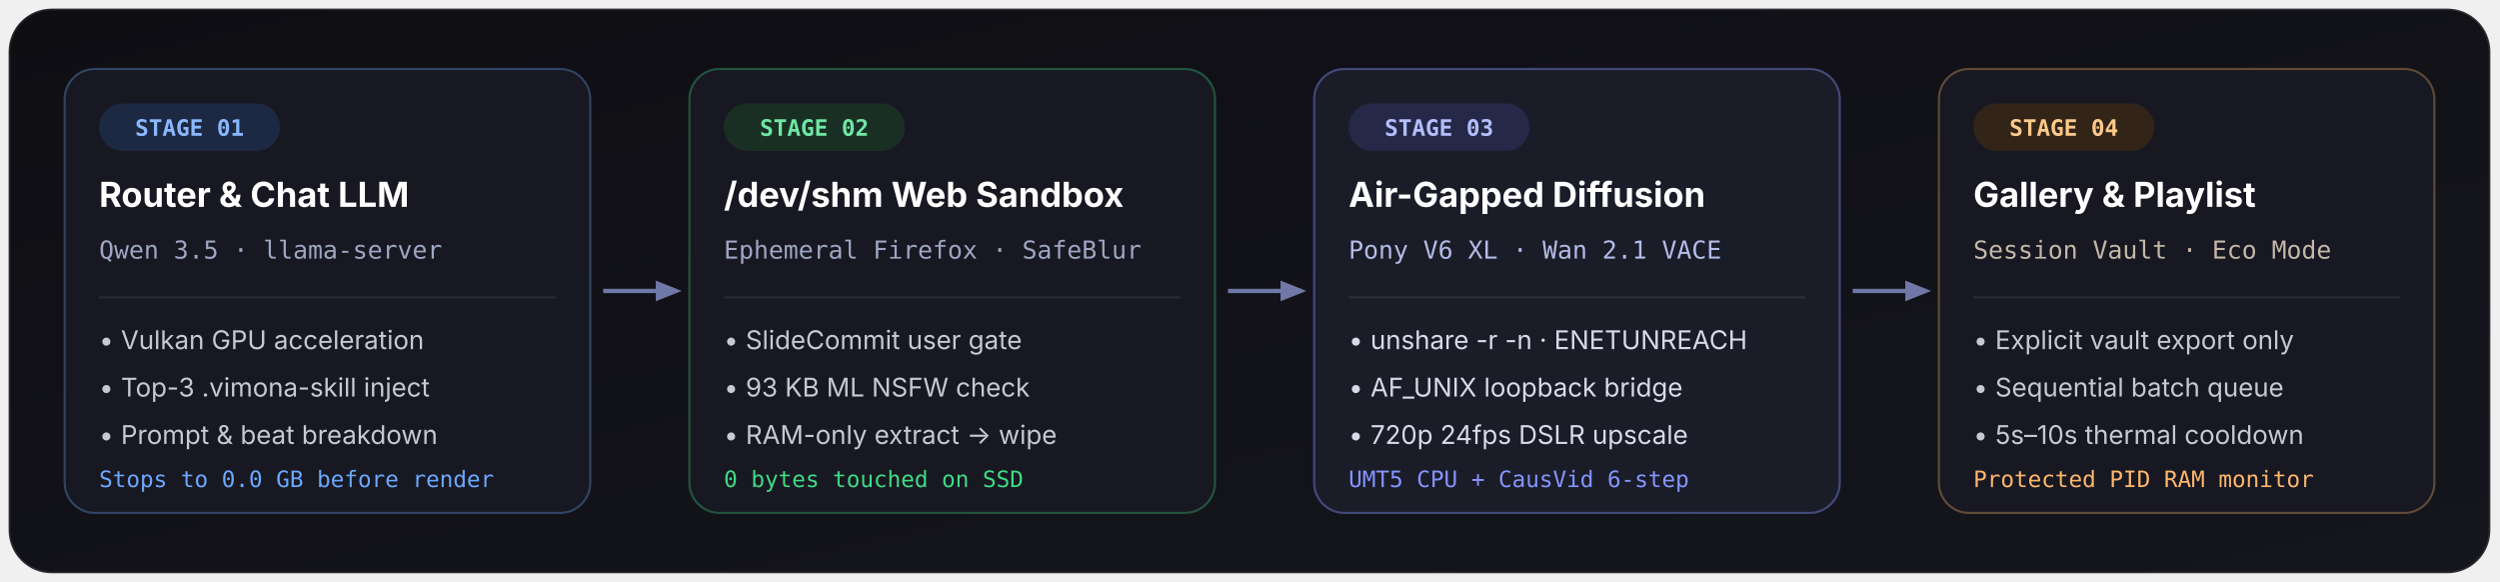
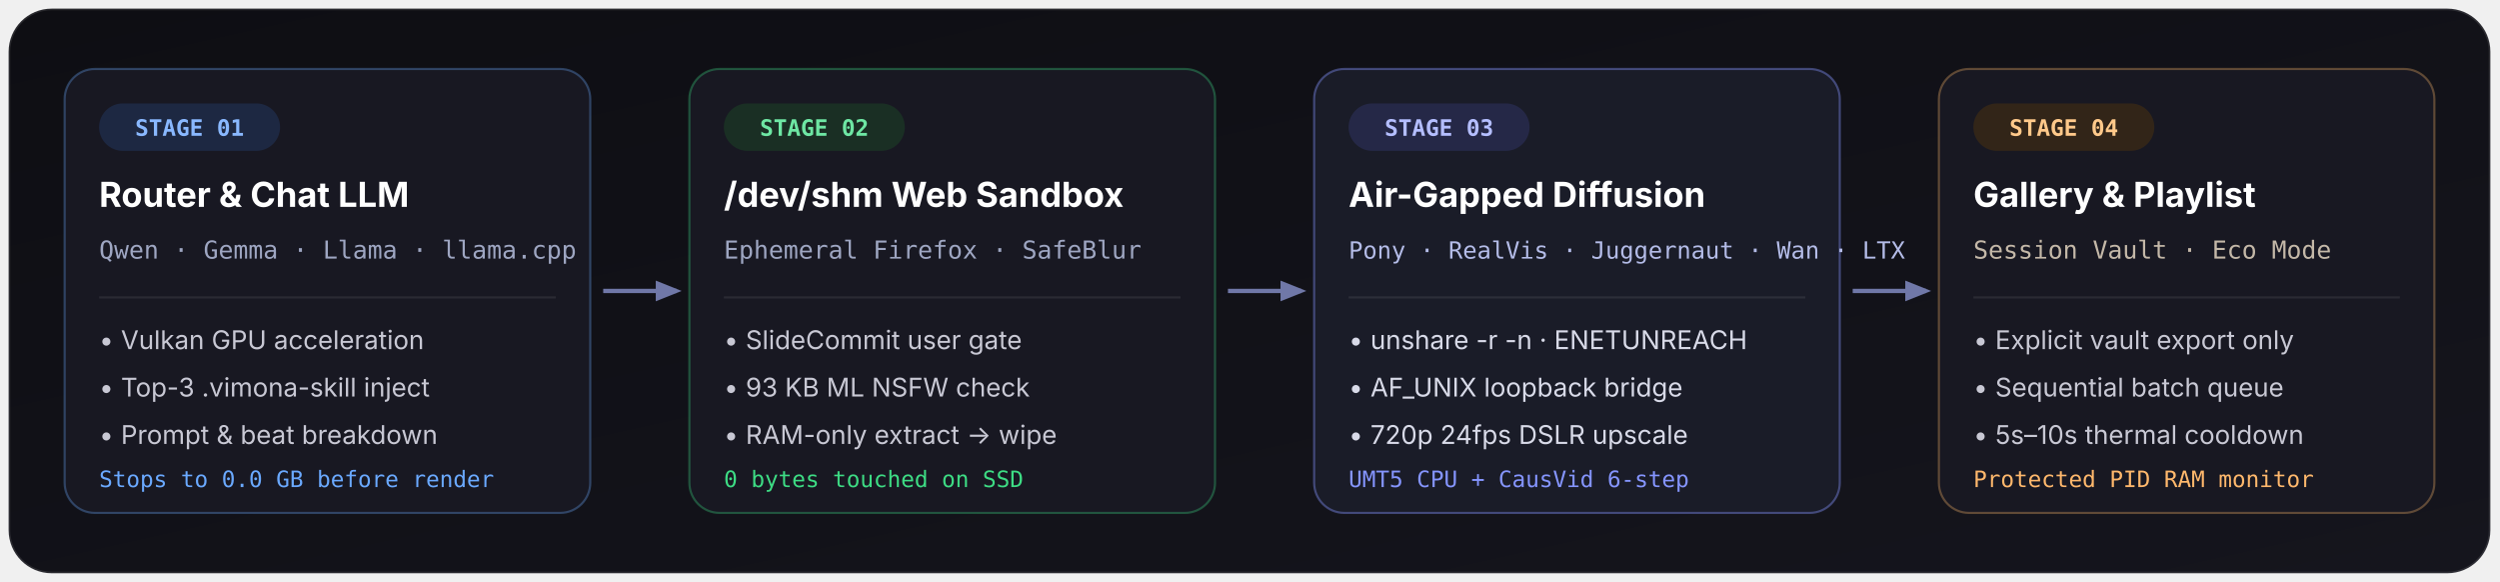
<svg xmlns="http://www.w3.org/2000/svg" viewBox="0 0 1160 270" width="1160" height="270" role="img" aria-label="Vimona Three-Stage Air-Gapped Memory Relay Pipeline">
  <defs>
    <linearGradient id="pbg-d" x1="0%" y1="0%" x2="100%" y2="100%">
      <stop offset="0%" stop-color="#0e0e13" />
      <stop offset="100%" stop-color="#15151d" />
    </linearGradient>
    <marker id="arr-d" viewBox="0 0 10 10" refX="8" refY="5" markerWidth="6" markerHeight="6" orient="auto-start-reverse">
      <path d="M 0 1 L 10 5 L 0 9 z" fill="#7078a8" />
    </marker>
  </defs>
  <rect x="4" y="4" width="1152" height="262" rx="20" fill="url(#pbg-d)" stroke="#ffffff" stroke-opacity="0.11" stroke-width="1.5" />
  <g transform="translate(30, 32)">
    <rect x="0" y="0" width="244" height="206" rx="14" fill="#181822" stroke="#6aa9ff" stroke-opacity="0.32" />
    <rect x="16" y="16" width="84" height="22" rx="11" fill="#1d2842" />
    <text x="58" y="31" text-anchor="middle" font-family="ui-monospace, monospace" font-size="10.5" font-weight="700" fill="#89b8ff">STAGE 01</text>
    <text x="16" y="64" font-family="Inter, -apple-system, sans-serif" font-size="16" font-weight="700" fill="#ffffff">Router &amp; Chat LLM</text>
-     <text x="16" y="88" font-family="ui-monospace, monospace" font-size="11.5" fill="#9ea6c2">Qwen 3.5 · llama-server</text>
+     <text x="16" y="88" font-family="ui-monospace, monospace" font-size="11.5" fill="#9ea6c2">Qwen · Gemma · Llama · llama.cpp</text>
    <line x1="16" y1="106" x2="228" y2="106" stroke="#ffffff" stroke-opacity="0.08" />
    <text x="16" y="130" font-family="Inter, -apple-system, sans-serif" font-size="12" fill="#c8c8d4">• Vulkan GPU acceleration</text>
    <text x="16" y="152" font-family="Inter, -apple-system, sans-serif" font-size="12" fill="#c8c8d4">• Top-3 .vimona-skill inject</text>
    <text x="16" y="174" font-family="Inter, -apple-system, sans-serif" font-size="12" fill="#c8c8d4">• Prompt &amp; beat breakdown</text>
    <text x="16" y="194" font-family="ui-monospace, monospace" font-size="10.5" fill="#6aa9ff">Stops to 0.0 GB before render</text>
  </g>
  <line x1="280" y1="135" x2="314" y2="135" stroke="#7078a8" stroke-width="2" marker-end="url(#arr-d)" />
  <g transform="translate(320, 32)">
    <rect x="0" y="0" width="244" height="206" rx="14" fill="#181822" stroke="#3ddc84" stroke-opacity="0.32" />
    <rect x="16" y="16" width="84" height="22" rx="11" fill="#1a2f24" />
    <text x="58" y="31" text-anchor="middle" font-family="ui-monospace, monospace" font-size="10.5" font-weight="700" fill="#6ee7a4">STAGE 02</text>
    <text x="16" y="64" font-family="Inter, -apple-system, sans-serif" font-size="16" font-weight="700" fill="#ffffff">/dev/shm Web Sandbox</text>
    <text x="16" y="88" font-family="ui-monospace, monospace" font-size="11.5" fill="#9ea6c2">Ephemeral Firefox · SafeBlur</text>
    <line x1="16" y1="106" x2="228" y2="106" stroke="#ffffff" stroke-opacity="0.08" />
    <text x="16" y="130" font-family="Inter, -apple-system, sans-serif" font-size="12" fill="#c8c8d4">• SlideCommit user gate</text>
    <text x="16" y="152" font-family="Inter, -apple-system, sans-serif" font-size="12" fill="#c8c8d4">• 93 KB ML NSFW check</text>
    <text x="16" y="174" font-family="Inter, -apple-system, sans-serif" font-size="12" fill="#c8c8d4">• RAM-only extract -&gt; wipe</text>
    <text x="16" y="194" font-family="ui-monospace, monospace" font-size="10.5" fill="#3ddc84">0 bytes touched on SSD</text>
  </g>
  <line x1="570" y1="135" x2="604" y2="135" stroke="#7078a8" stroke-width="2" marker-end="url(#arr-d)" />
  <g transform="translate(610, 32)">
    <rect x="0" y="0" width="244" height="206" rx="14" fill="#1a1c28" stroke="#8595ff" stroke-opacity="0.40" />
    <rect x="16" y="16" width="84" height="22" rx="11" fill="#252847" />
    <text x="58" y="31" text-anchor="middle" font-family="ui-monospace, monospace" font-size="10.5" font-weight="700" fill="#b4beff">STAGE 03</text>
    <text x="16" y="64" font-family="Inter, -apple-system, sans-serif" font-size="16" font-weight="700" fill="#ffffff">Air-Gapped Diffusion</text>
-     <text x="16" y="88" font-family="ui-monospace, monospace" font-size="11.5" fill="#b4bce8">Pony V6 XL · Wan 2.1 VACE</text>
+     <text x="16" y="88" font-family="ui-monospace, monospace" font-size="11" fill="#b4bce8">Pony · RealVis · Juggernaut · Wan · LTX</text>
    <line x1="16" y1="106" x2="228" y2="106" stroke="#ffffff" stroke-opacity="0.08" />
    <text x="16" y="130" font-family="Inter, -apple-system, sans-serif" font-size="12" fill="#d8dae8">• unshare -r -n · ENETUNREACH</text>
    <text x="16" y="152" font-family="Inter, -apple-system, sans-serif" font-size="12" fill="#d8dae8">• AF_UNIX loopback bridge</text>
    <text x="16" y="174" font-family="Inter, -apple-system, sans-serif" font-size="12" fill="#d8dae8">• 720p 24fps DSLR upscale</text>
    <text x="16" y="194" font-family="ui-monospace, monospace" font-size="10.5" fill="#8595ff">UMT5 CPU + CausVid 6-step</text>
  </g>
  <line x1="860" y1="135" x2="894" y2="135" stroke="#7078a8" stroke-width="2" marker-end="url(#arr-d)" />
  <g transform="translate(900, 32)">
    <rect x="0" y="0" width="230" height="206" rx="14" fill="#181822" stroke="#ffb86c" stroke-opacity="0.32" />
    <rect x="16" y="16" width="84" height="22" rx="11" fill="#322518" />
    <text x="58" y="31" text-anchor="middle" font-family="ui-monospace, monospace" font-size="10.5" font-weight="700" fill="#ffc98a">STAGE 04</text>
    <text x="16" y="64" font-family="Inter, -apple-system, sans-serif" font-size="16" font-weight="700" fill="#ffffff">Gallery &amp; Playlist</text>
    <text x="16" y="88" font-family="ui-monospace, monospace" font-size="11.5" fill="#c4b8a8">Session Vault · Eco Mode</text>
    <line x1="16" y1="106" x2="214" y2="106" stroke="#ffffff" stroke-opacity="0.08" />
    <text x="16" y="130" font-family="Inter, -apple-system, sans-serif" font-size="12" fill="#c8c8d4">• Explicit vault export only</text>
    <text x="16" y="152" font-family="Inter, -apple-system, sans-serif" font-size="12" fill="#c8c8d4">• Sequential batch queue</text>
    <text x="16" y="174" font-family="Inter, -apple-system, sans-serif" font-size="12" fill="#c8c8d4">• 5s–10s thermal cooldown</text>
    <text x="16" y="194" font-family="ui-monospace, monospace" font-size="10.5" fill="#ffb86c">Protected PID RAM monitor</text>
  </g>
</svg>
